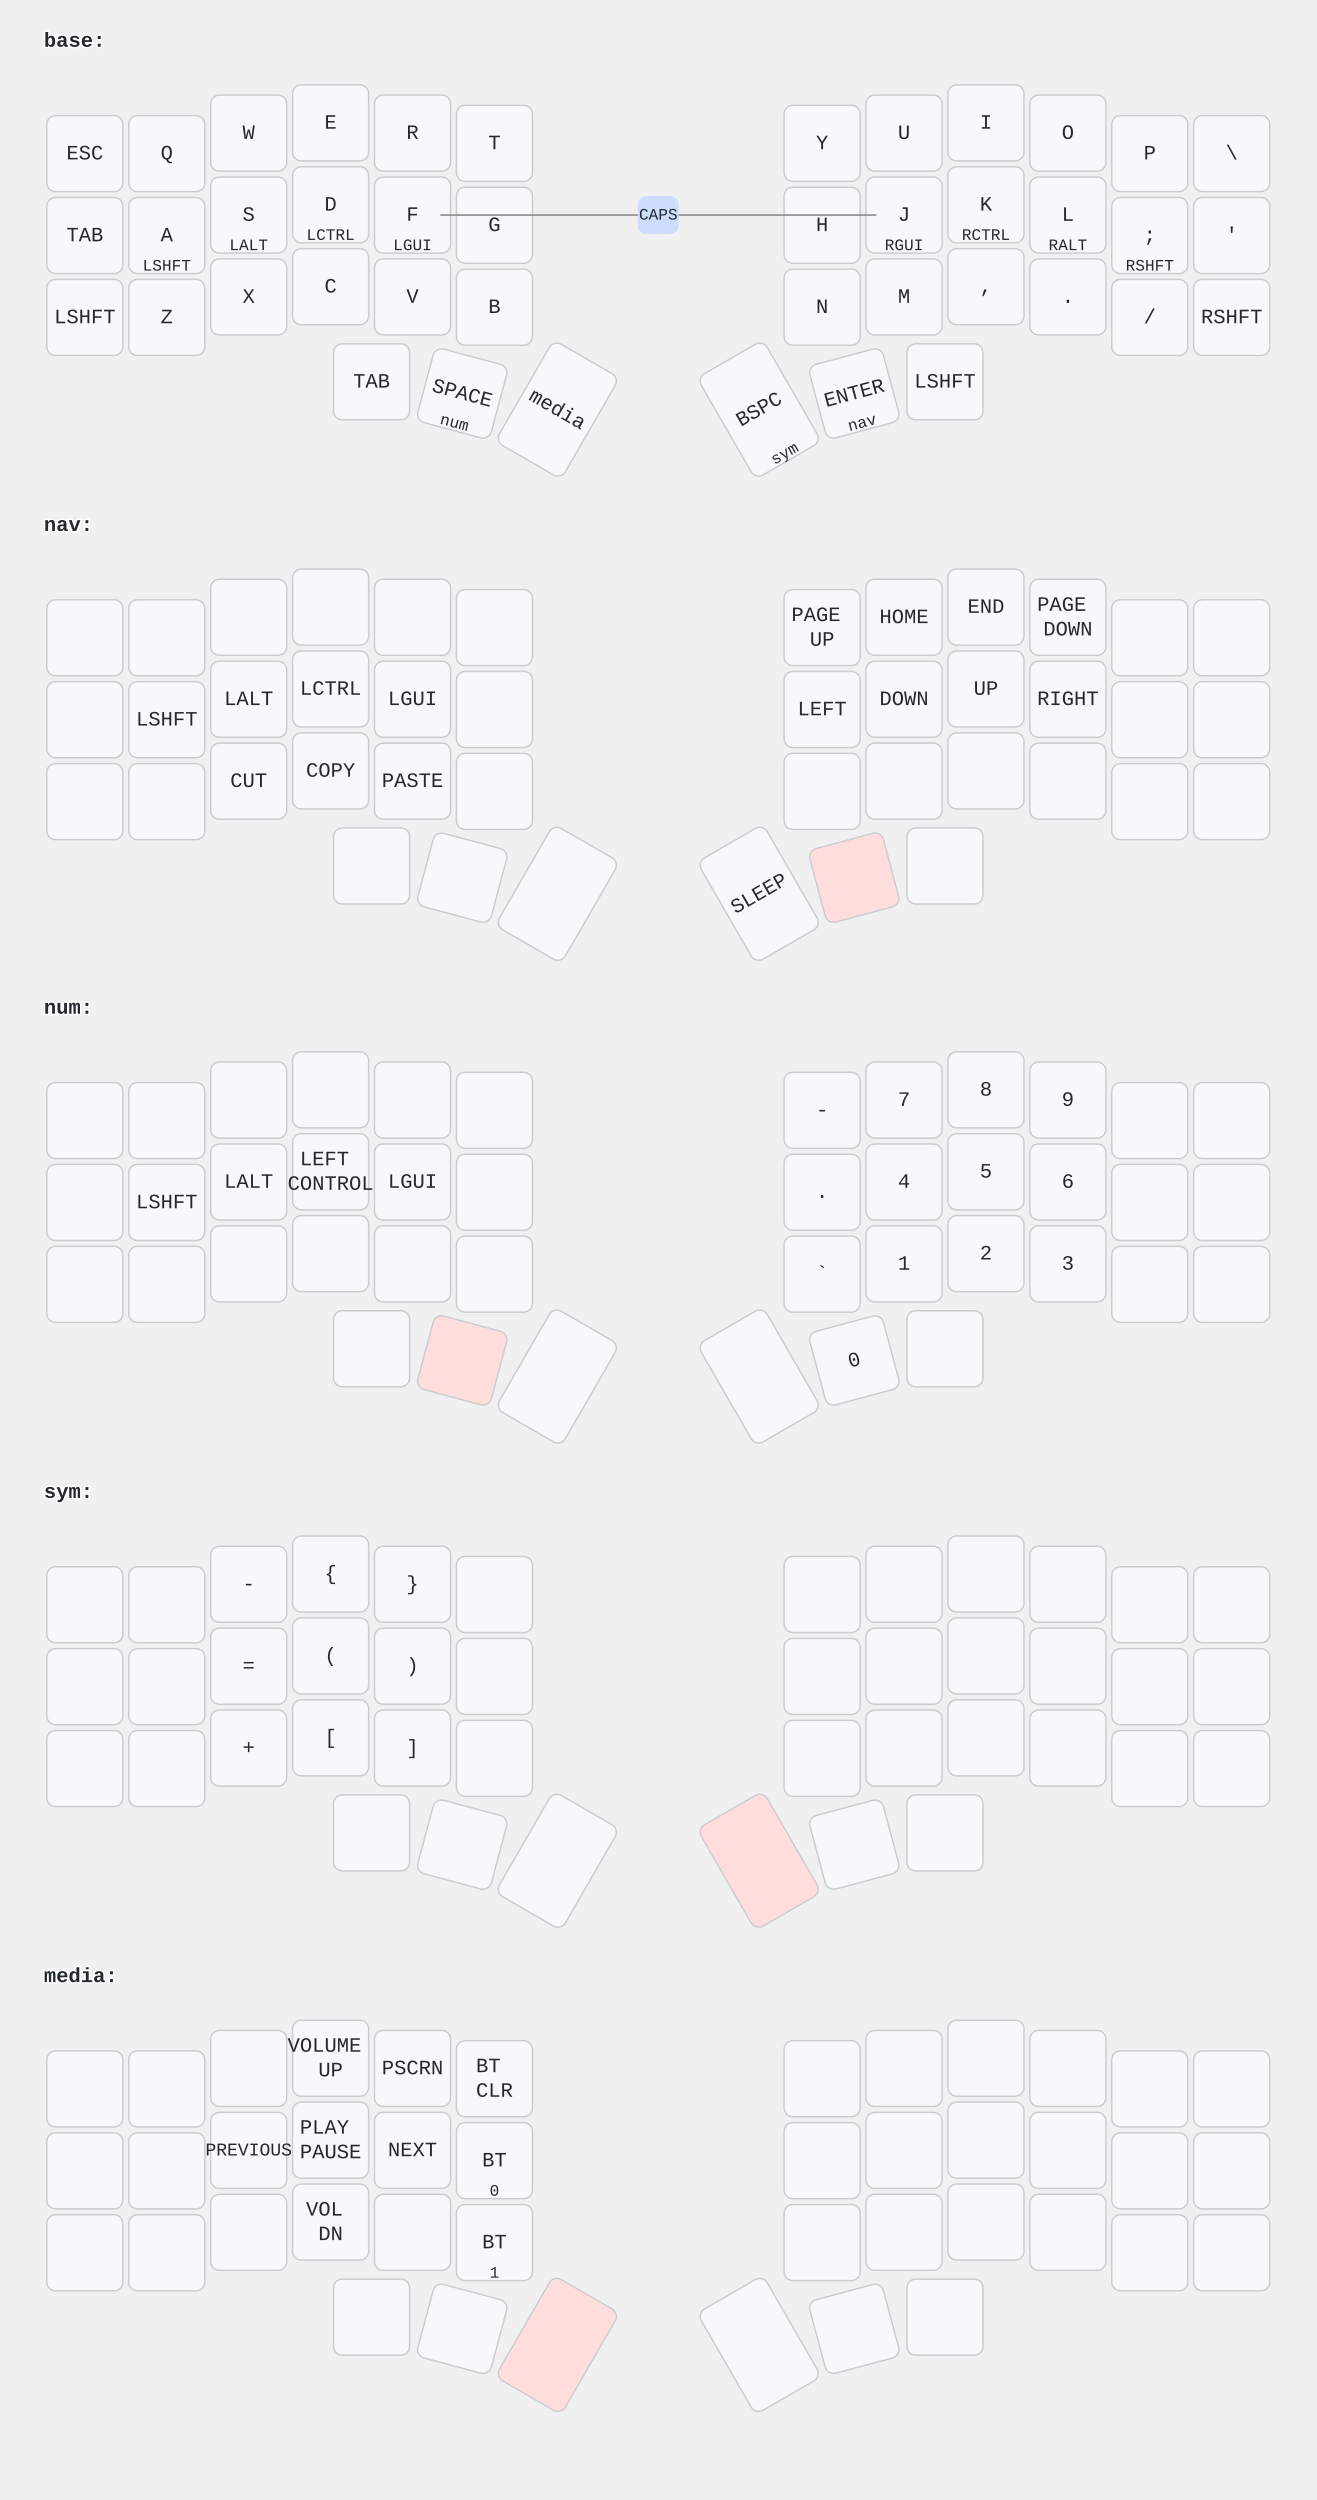
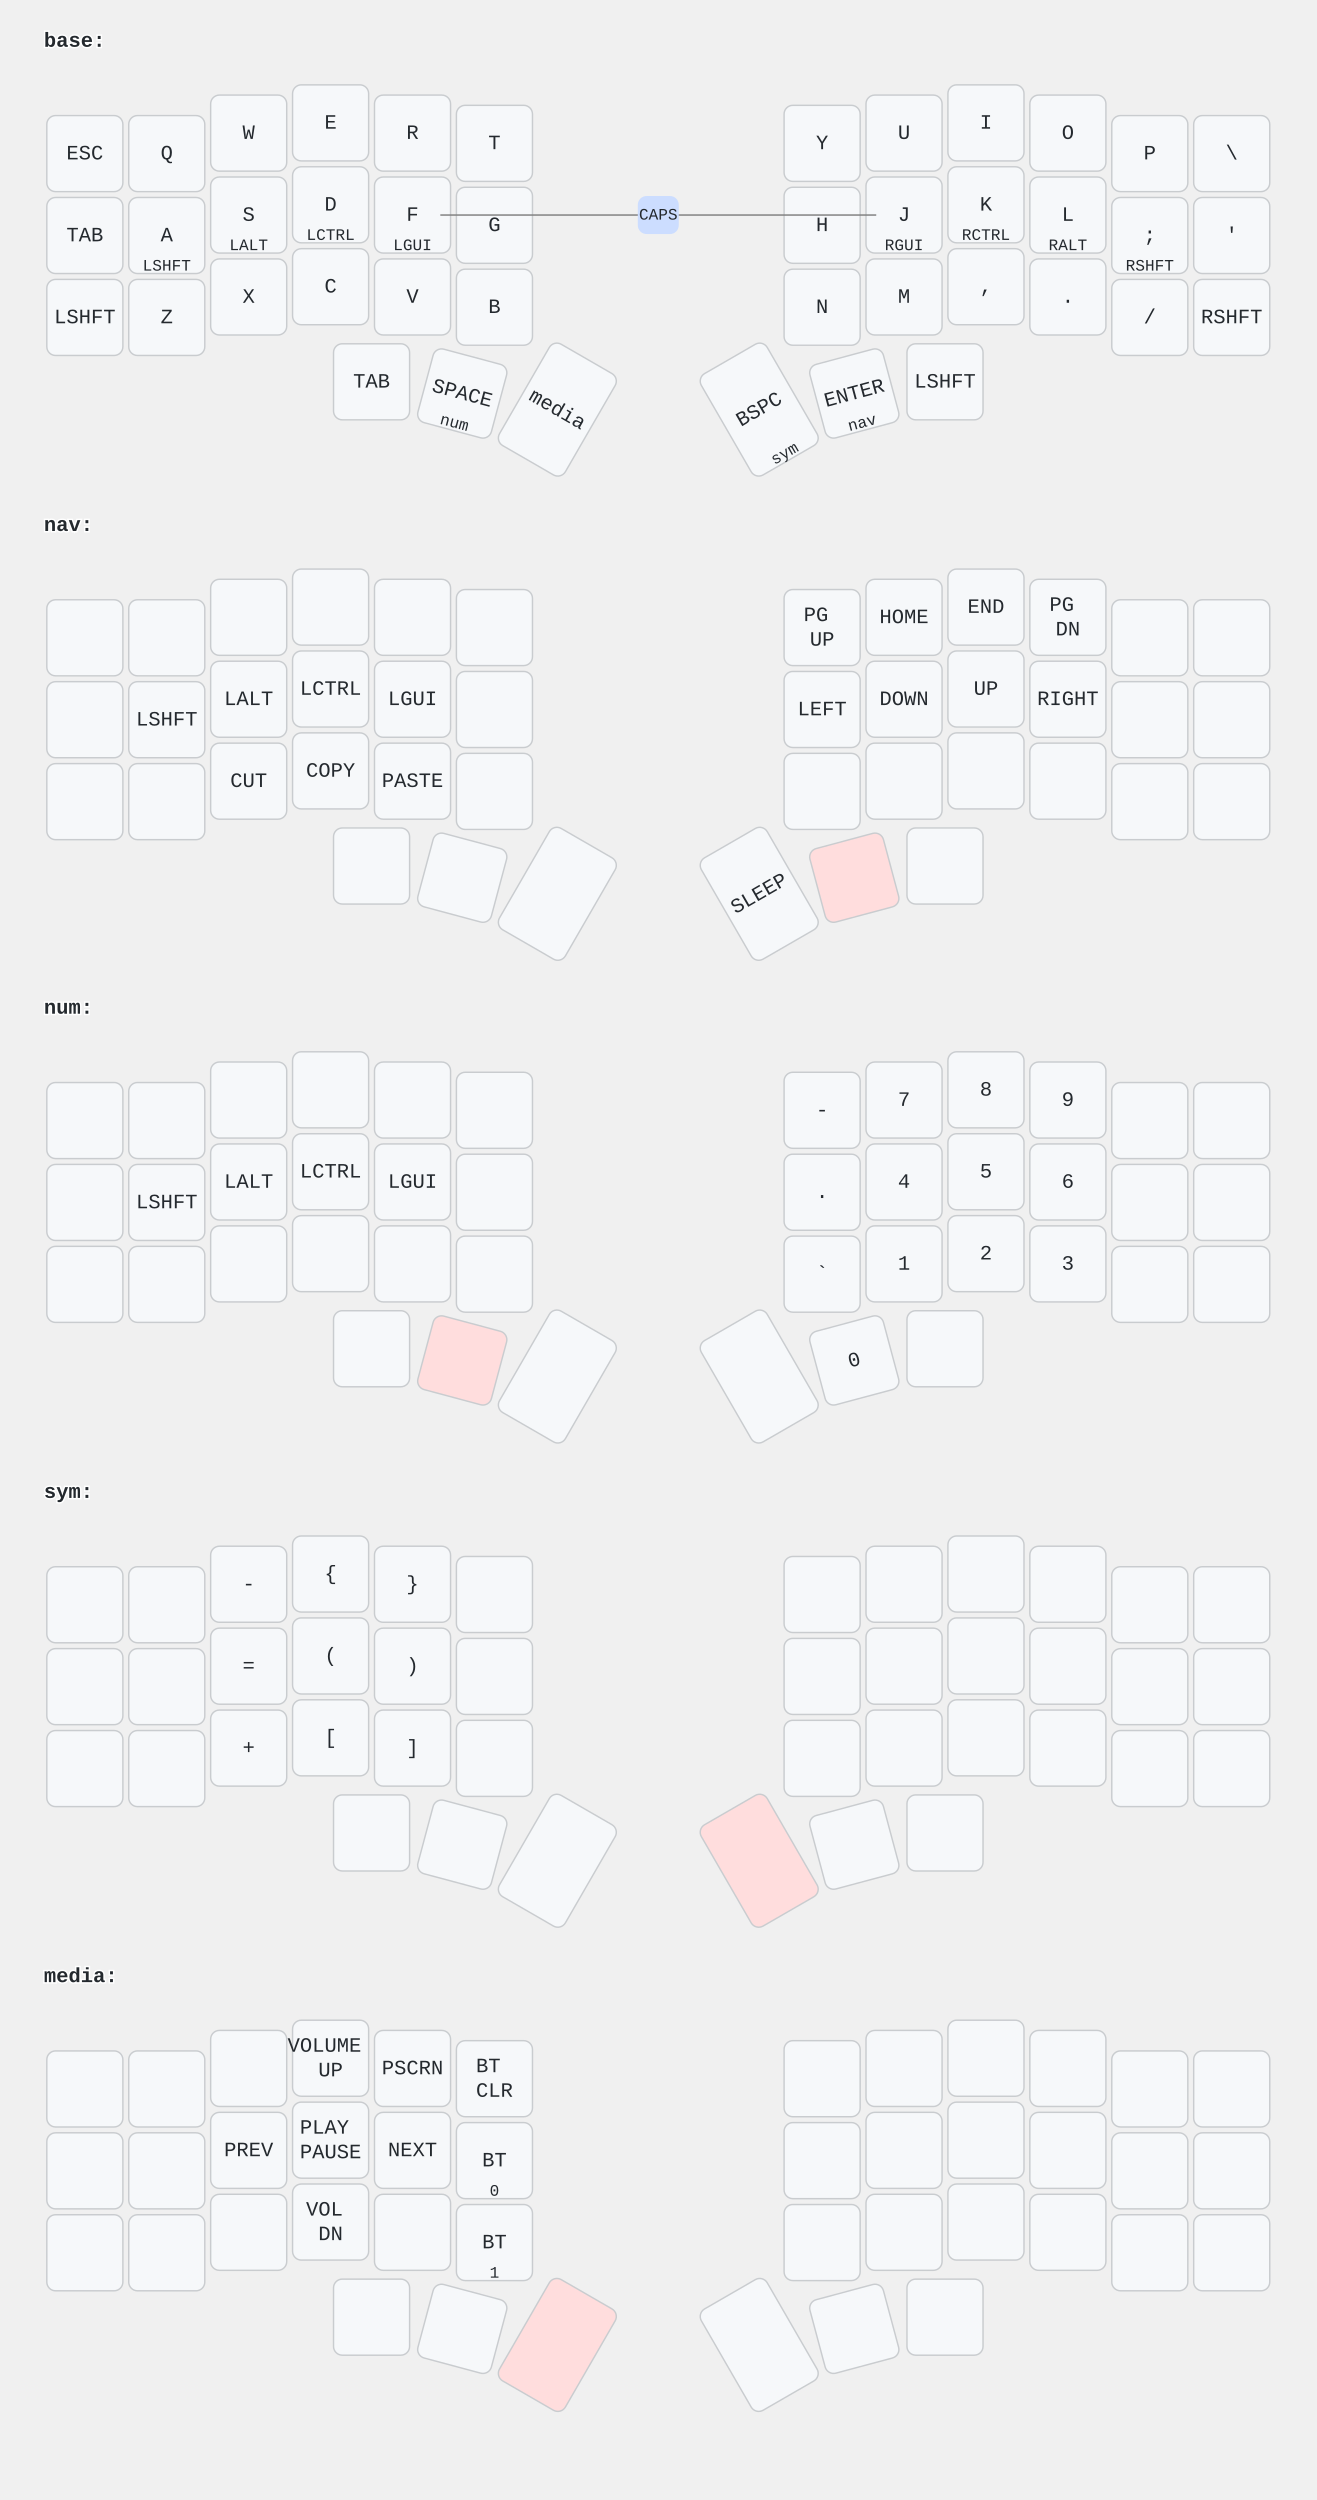
<svg xmlns="http://www.w3.org/2000/svg" width="900" height="1709" viewBox="0 0 900 1709" class="keymap">
  <style>/* inherit to force styles through use tags */
svg path {
    fill: inherit;
}

/* font and background color specifications */
svg.keymap {
    font-family: SFMono-Regular,Consolas,Liberation Mono,Menlo,monospace;
    font-size: 14px;
    font-kerning: normal;
    text-rendering: optimizeLegibility;
    fill: #24292e;
}

/* default key styling */
rect.key {
    fill: #f6f8fa;
    stroke: #c9cccf;
    stroke-width: 1;
}

/* default key side styling, only used is draw_key_sides is set */
rect.side {
    filter: brightness(90%);
}

/* color accent for combo boxes */
rect.combo, rect.combo-separate {
    fill: #cdf;
}

/* color accent for held keys */
rect.held, rect.combo.held {
    fill: #fdd;
}

/* color accent for ghost (optional) keys */
rect.ghost, rect.combo.ghost {
    stroke-dasharray: 4, 4;
    stroke-width: 2;
}

text {
    text-anchor: middle;
    dominant-baseline: middle;
}

/* styling for layer labels */
text.label {
    font-weight: bold;
    text-anchor: start;
    stroke: white;
    stroke-width: 2;
    paint-order: stroke;
}

/* styling for combo tap, and key hold/shifted label text */
text.combo, text.hold, text.shifted {
    font-size: 11px;
}

text.hold {
    text-anchor: middle;
    dominant-baseline: auto;
}

text.shifted {
    text-anchor: middle;
    dominant-baseline: hanging;
}

/* styling for hold/shifted label text in combo box */
text.combo.hold, text.combo.shifted {
    font-size: 8px;
}

/* lighter symbol for transparent keys */
text.trans {
    fill: #7b7e81;
}

/* styling for combo dendrons */
path.combo {
    stroke-width: 1;
    stroke: gray;
    fill: none;
}

/* Start Tabler Icons Cleanup */
/* cannot use height/width with glyphs */
.icon-tabler &gt; path {
    fill: inherit;
    stroke: inherit;
    stroke-width: 2;
}
/* hide tabler's default box */
.icon-tabler &gt; path[stroke="none"][fill="none"] {
    visibility: hidden;
}
/* End Tabler Icons Cleanup */
</style>
  <g transform="translate(30, 0)" class="layer-base">
    <text x="0" y="28" class="label">base:</text>
    <g transform="translate(0, 56)">
      <g transform="translate(28, 49)" class="key keypos-0">
        <rect rx="6" ry="6" x="-26" y="-26" width="52" height="52" class="key" />
        <text x="0" y="0" class="key tap">ESC</text>
      </g>
      <g transform="translate(84, 49)" class="key keypos-1">
        <rect rx="6" ry="6" x="-26" y="-26" width="52" height="52" class="key" />
        <text x="0" y="0" class="key tap">Q</text>
      </g>
      <g transform="translate(140, 35)" class="key keypos-2">
        <rect rx="6" ry="6" x="-26" y="-26" width="52" height="52" class="key" />
        <text x="0" y="0" class="key tap">W</text>
      </g>
      <g transform="translate(196, 28)" class="key keypos-3">
        <rect rx="6" ry="6" x="-26" y="-26" width="52" height="52" class="key" />
        <text x="0" y="0" class="key tap">E</text>
      </g>
      <g transform="translate(252, 35)" class="key keypos-4">
        <rect rx="6" ry="6" x="-26" y="-26" width="52" height="52" class="key" />
        <text x="0" y="0" class="key tap">R</text>
      </g>
      <g transform="translate(308, 42)" class="key keypos-5">
        <rect rx="6" ry="6" x="-26" y="-26" width="52" height="52" class="key" />
        <text x="0" y="0" class="key tap">T</text>
      </g>
      <g transform="translate(532, 42)" class="key keypos-6">
        <rect rx="6" ry="6" x="-26" y="-26" width="52" height="52" class="key" />
        <text x="0" y="0" class="key tap">Y</text>
      </g>
      <g transform="translate(588, 35)" class="key keypos-7">
        <rect rx="6" ry="6" x="-26" y="-26" width="52" height="52" class="key" />
        <text x="0" y="0" class="key tap">U</text>
      </g>
      <g transform="translate(644, 28)" class="key keypos-8">
        <rect rx="6" ry="6" x="-26" y="-26" width="52" height="52" class="key" />
        <text x="0" y="0" class="key tap">I</text>
      </g>
      <g transform="translate(700, 35)" class="key keypos-9">
        <rect rx="6" ry="6" x="-26" y="-26" width="52" height="52" class="key" />
        <text x="0" y="0" class="key tap">O</text>
      </g>
      <g transform="translate(756, 49)" class="key keypos-10">
        <rect rx="6" ry="6" x="-26" y="-26" width="52" height="52" class="key" />
        <text x="0" y="0" class="key tap">P</text>
      </g>
      <g transform="translate(812, 49)" class="key keypos-11">
        <rect rx="6" ry="6" x="-26" y="-26" width="52" height="52" class="key" />
        <text x="0" y="0" class="key tap">\</text>
      </g>
      <g transform="translate(28, 105)" class="key keypos-12">
        <rect rx="6" ry="6" x="-26" y="-26" width="52" height="52" class="key" />
        <text x="0" y="0" class="key tap">TAB</text>
      </g>
      <g transform="translate(84, 105)" class="key keypos-13">
        <rect rx="6" ry="6" x="-26" y="-26" width="52" height="52" class="key" />
        <text x="0" y="0" class="key tap">A</text>
        <text x="0" y="24" class="key hold">LSHFT</text>
      </g>
      <g transform="translate(140, 91)" class="key keypos-14">
        <rect rx="6" ry="6" x="-26" y="-26" width="52" height="52" class="key" />
        <text x="0" y="0" class="key tap">S</text>
        <text x="0" y="24" class="key hold">LALT</text>
      </g>
      <g transform="translate(196, 84)" class="key keypos-15">
        <rect rx="6" ry="6" x="-26" y="-26" width="52" height="52" class="key" />
        <text x="0" y="0" class="key tap">D</text>
        <text x="0" y="24" class="key hold">LCTRL</text>
      </g>
      <g transform="translate(252, 91)" class="key keypos-16">
        <rect rx="6" ry="6" x="-26" y="-26" width="52" height="52" class="key" />
        <text x="0" y="0" class="key tap">F</text>
        <text x="0" y="24" class="key hold">LGUI</text>
      </g>
      <g transform="translate(308, 98)" class="key keypos-17">
        <rect rx="6" ry="6" x="-26" y="-26" width="52" height="52" class="key" />
        <text x="0" y="0" class="key tap">G</text>
      </g>
      <g transform="translate(532, 98)" class="key keypos-18">
        <rect rx="6" ry="6" x="-26" y="-26" width="52" height="52" class="key" />
        <text x="0" y="0" class="key tap">H</text>
      </g>
      <g transform="translate(588, 91)" class="key keypos-19">
        <rect rx="6" ry="6" x="-26" y="-26" width="52" height="52" class="key" />
        <text x="0" y="0" class="key tap">J</text>
        <text x="0" y="24" class="key hold">RGUI</text>
      </g>
      <g transform="translate(644, 84)" class="key keypos-20">
        <rect rx="6" ry="6" x="-26" y="-26" width="52" height="52" class="key" />
        <text x="0" y="0" class="key tap">K</text>
        <text x="0" y="24" class="key hold">RCTRL</text>
      </g>
      <g transform="translate(700, 91)" class="key keypos-21">
        <rect rx="6" ry="6" x="-26" y="-26" width="52" height="52" class="key" />
        <text x="0" y="0" class="key tap">L</text>
        <text x="0" y="24" class="key hold">RALT</text>
      </g>
      <g transform="translate(756, 105)" class="key keypos-22">
        <rect rx="6" ry="6" x="-26" y="-26" width="52" height="52" class="key" />
        <text x="0" y="0" class="key tap">;</text>
        <text x="0" y="24" class="key hold">RSHFT</text>
      </g>
      <g transform="translate(812, 105)" class="key keypos-23">
        <rect rx="6" ry="6" x="-26" y="-26" width="52" height="52" class="key" />
        <text x="0" y="0" class="key tap">'</text>
      </g>
      <g transform="translate(28, 161)" class="key keypos-24">
        <rect rx="6" ry="6" x="-26" y="-26" width="52" height="52" class="key" />
        <text x="0" y="0" class="key tap">LSHFT</text>
      </g>
      <g transform="translate(84, 161)" class="key keypos-25">
        <rect rx="6" ry="6" x="-26" y="-26" width="52" height="52" class="key" />
        <text x="0" y="0" class="key tap">Z</text>
      </g>
      <g transform="translate(140, 147)" class="key keypos-26">
        <rect rx="6" ry="6" x="-26" y="-26" width="52" height="52" class="key" />
        <text x="0" y="0" class="key tap">X</text>
      </g>
      <g transform="translate(196, 140)" class="key keypos-27">
        <rect rx="6" ry="6" x="-26" y="-26" width="52" height="52" class="key" />
        <text x="0" y="0" class="key tap">C</text>
      </g>
      <g transform="translate(252, 147)" class="key keypos-28">
        <rect rx="6" ry="6" x="-26" y="-26" width="52" height="52" class="key" />
        <text x="0" y="0" class="key tap">V</text>
      </g>
      <g transform="translate(308, 154)" class="key keypos-29">
        <rect rx="6" ry="6" x="-26" y="-26" width="52" height="52" class="key" />
        <text x="0" y="0" class="key tap">B</text>
      </g>
      <g transform="translate(532, 154)" class="key keypos-30">
        <rect rx="6" ry="6" x="-26" y="-26" width="52" height="52" class="key" />
        <text x="0" y="0" class="key tap">N</text>
      </g>
      <g transform="translate(588, 147)" class="key keypos-31">
        <rect rx="6" ry="6" x="-26" y="-26" width="52" height="52" class="key" />
        <text x="0" y="0" class="key tap">M</text>
      </g>
      <g transform="translate(644, 140)" class="key keypos-32">
        <rect rx="6" ry="6" x="-26" y="-26" width="52" height="52" class="key" />
        <text x="0" y="0" class="key tap">,</text>
      </g>
      <g transform="translate(700, 147)" class="key keypos-33">
        <rect rx="6" ry="6" x="-26" y="-26" width="52" height="52" class="key" />
        <text x="0" y="0" class="key tap">.</text>
      </g>
      <g transform="translate(756, 161)" class="key keypos-34">
        <rect rx="6" ry="6" x="-26" y="-26" width="52" height="52" class="key" />
        <text x="0" y="0" class="key tap">/</text>
      </g>
      <g transform="translate(812, 161)" class="key keypos-35">
        <rect rx="6" ry="6" x="-26" y="-26" width="52" height="52" class="key" />
        <text x="0" y="0" class="key tap">RSHFT</text>
      </g>
      <g transform="translate(224, 205)" class="key keypos-36">
        <rect rx="6" ry="6" x="-26" y="-26" width="52" height="52" class="key" />
        <text x="0" y="0" class="key tap">TAB</text>
      </g>
      <g transform="translate(286, 213) rotate(15.0)" class="key keypos-37">
        <rect rx="6" ry="6" x="-26" y="-26" width="52" height="52" class="key" />
        <text x="0" y="0" class="key tap">SPACE</text>
        <text x="0" y="24" class="key hold">num</text>
      </g>
      <g transform="translate(351, 224) rotate(30.0)" class="key keypos-38">
        <rect rx="6" ry="6" x="-26" y="-40" width="52" height="80" class="key" />
        <text x="0" y="0" class="key tap">media</text>
      </g>
      <g transform="translate(489, 224) rotate(-30.0)" class="key keypos-39">
        <rect rx="6" ry="6" x="-26" y="-40" width="52" height="80" class="key" />
        <text x="0" y="0" class="key tap">BSPC</text>
        <text x="0" y="38" class="key hold">sym</text>
      </g>
      <g transform="translate(554, 213) rotate(-15.0)" class="key keypos-40">
        <rect rx="6" ry="6" x="-26" y="-26" width="52" height="52" class="key" />
        <text x="0" y="0" class="key tap">ENTER</text>
        <text x="0" y="24" class="key hold">nav</text>
      </g>
      <g transform="translate(616, 205)" class="key keypos-41">
        <rect rx="6" ry="6" x="-26" y="-26" width="52" height="52" class="key" />
        <text x="0" y="0" class="key tap">LSHFT</text>
      </g>
      <g class="combo combopos-0">
        <path d="M420,91 l-149,0" class="combo" />
        <path d="M420,91 l149,0" class="combo" />
        <rect rx="6" ry="6" x="406" y="78" width="28" height="26" class="combo" />
        <text x="420" y="91" class="combo tap">CAPS</text>
      </g>
    </g>
  </g>
  <g transform="translate(30, 331)" class="layer-nav">
    <text x="0" y="28" class="label">nav:</text>
    <g transform="translate(0, 56)">
      <g transform="translate(28, 49)" class="key keypos-0">
        <rect rx="6" ry="6" x="-26" y="-26" width="52" height="52" class="key" />
      </g>
      <g transform="translate(84, 49)" class="key keypos-1">
        <rect rx="6" ry="6" x="-26" y="-26" width="52" height="52" class="key" />
      </g>
      <g transform="translate(140, 35)" class="key keypos-2">
        <rect rx="6" ry="6" x="-26" y="-26" width="52" height="52" class="key" />
      </g>
      <g transform="translate(196, 28)" class="key keypos-3">
        <rect rx="6" ry="6" x="-26" y="-26" width="52" height="52" class="key" />
      </g>
      <g transform="translate(252, 35)" class="key keypos-4">
        <rect rx="6" ry="6" x="-26" y="-26" width="52" height="52" class="key" />
      </g>
      <g transform="translate(308, 42)" class="key keypos-5">
        <rect rx="6" ry="6" x="-26" y="-26" width="52" height="52" class="key" />
      </g>
      <g transform="translate(532, 42)" class="key keypos-6">
        <rect rx="6" ry="6" x="-26" y="-26" width="52" height="52" class="key" />
        <text x="0" y="0" class="key tap">
-           <tspan x="0" dy="-0.6em">PAGE</tspan>
+           <tspan x="0" dy="-0.6em">PG</tspan>
          <tspan x="0" dy="1.2em">UP</tspan>
        </text>
      </g>
      <g transform="translate(588, 35)" class="key keypos-7">
        <rect rx="6" ry="6" x="-26" y="-26" width="52" height="52" class="key" />
        <text x="0" y="0" class="key tap">HOME</text>
      </g>
      <g transform="translate(644, 28)" class="key keypos-8">
        <rect rx="6" ry="6" x="-26" y="-26" width="52" height="52" class="key" />
        <text x="0" y="0" class="key tap">END</text>
      </g>
      <g transform="translate(700, 35)" class="key keypos-9">
        <rect rx="6" ry="6" x="-26" y="-26" width="52" height="52" class="key" />
        <text x="0" y="0" class="key tap">
-           <tspan x="0" dy="-0.6em">PAGE</tspan>
-           <tspan x="0" dy="1.2em">DOWN</tspan>
+           <tspan x="0" dy="-0.6em">PG</tspan>
+           <tspan x="0" dy="1.2em">DN</tspan>
        </text>
      </g>
      <g transform="translate(756, 49)" class="key keypos-10">
        <rect rx="6" ry="6" x="-26" y="-26" width="52" height="52" class="key" />
      </g>
      <g transform="translate(812, 49)" class="key keypos-11">
        <rect rx="6" ry="6" x="-26" y="-26" width="52" height="52" class="key" />
      </g>
      <g transform="translate(28, 105)" class="key keypos-12">
        <rect rx="6" ry="6" x="-26" y="-26" width="52" height="52" class="key" />
      </g>
      <g transform="translate(84, 105)" class="key keypos-13">
        <rect rx="6" ry="6" x="-26" y="-26" width="52" height="52" class="key" />
        <text x="0" y="0" class="key tap">LSHFT</text>
      </g>
      <g transform="translate(140, 91)" class="key keypos-14">
        <rect rx="6" ry="6" x="-26" y="-26" width="52" height="52" class="key" />
        <text x="0" y="0" class="key tap">LALT</text>
      </g>
      <g transform="translate(196, 84)" class="key keypos-15">
        <rect rx="6" ry="6" x="-26" y="-26" width="52" height="52" class="key" />
        <text x="0" y="0" class="key tap">LCTRL</text>
      </g>
      <g transform="translate(252, 91)" class="key keypos-16">
        <rect rx="6" ry="6" x="-26" y="-26" width="52" height="52" class="key" />
        <text x="0" y="0" class="key tap">LGUI</text>
      </g>
      <g transform="translate(308, 98)" class="key keypos-17">
        <rect rx="6" ry="6" x="-26" y="-26" width="52" height="52" class="key" />
      </g>
      <g transform="translate(532, 98)" class="key keypos-18">
        <rect rx="6" ry="6" x="-26" y="-26" width="52" height="52" class="key" />
        <text x="0" y="0" class="key tap">LEFT</text>
      </g>
      <g transform="translate(588, 91)" class="key keypos-19">
        <rect rx="6" ry="6" x="-26" y="-26" width="52" height="52" class="key" />
        <text x="0" y="0" class="key tap">DOWN</text>
      </g>
      <g transform="translate(644, 84)" class="key keypos-20">
        <rect rx="6" ry="6" x="-26" y="-26" width="52" height="52" class="key" />
        <text x="0" y="0" class="key tap">UP</text>
      </g>
      <g transform="translate(700, 91)" class="key keypos-21">
        <rect rx="6" ry="6" x="-26" y="-26" width="52" height="52" class="key" />
        <text x="0" y="0" class="key tap">RIGHT</text>
      </g>
      <g transform="translate(756, 105)" class="key keypos-22">
        <rect rx="6" ry="6" x="-26" y="-26" width="52" height="52" class="key" />
      </g>
      <g transform="translate(812, 105)" class="key keypos-23">
        <rect rx="6" ry="6" x="-26" y="-26" width="52" height="52" class="key" />
      </g>
      <g transform="translate(28, 161)" class="key keypos-24">
        <rect rx="6" ry="6" x="-26" y="-26" width="52" height="52" class="key" />
      </g>
      <g transform="translate(84, 161)" class="key keypos-25">
        <rect rx="6" ry="6" x="-26" y="-26" width="52" height="52" class="key" />
      </g>
      <g transform="translate(140, 147)" class="key keypos-26">
        <rect rx="6" ry="6" x="-26" y="-26" width="52" height="52" class="key" />
        <text x="0" y="0" class="key tap">CUT</text>
      </g>
      <g transform="translate(196, 140)" class="key keypos-27">
        <rect rx="6" ry="6" x="-26" y="-26" width="52" height="52" class="key" />
        <text x="0" y="0" class="key tap">COPY</text>
      </g>
      <g transform="translate(252, 147)" class="key keypos-28">
        <rect rx="6" ry="6" x="-26" y="-26" width="52" height="52" class="key" />
        <text x="0" y="0" class="key tap">PASTE</text>
      </g>
      <g transform="translate(308, 154)" class="key keypos-29">
        <rect rx="6" ry="6" x="-26" y="-26" width="52" height="52" class="key" />
      </g>
      <g transform="translate(532, 154)" class="key keypos-30">
        <rect rx="6" ry="6" x="-26" y="-26" width="52" height="52" class="key" />
      </g>
      <g transform="translate(588, 147)" class="key keypos-31">
        <rect rx="6" ry="6" x="-26" y="-26" width="52" height="52" class="key" />
      </g>
      <g transform="translate(644, 140)" class="key keypos-32">
        <rect rx="6" ry="6" x="-26" y="-26" width="52" height="52" class="key" />
      </g>
      <g transform="translate(700, 147)" class="key keypos-33">
        <rect rx="6" ry="6" x="-26" y="-26" width="52" height="52" class="key" />
      </g>
      <g transform="translate(756, 161)" class="key keypos-34">
        <rect rx="6" ry="6" x="-26" y="-26" width="52" height="52" class="key" />
      </g>
      <g transform="translate(812, 161)" class="key keypos-35">
        <rect rx="6" ry="6" x="-26" y="-26" width="52" height="52" class="key" />
      </g>
      <g transform="translate(224, 205)" class="key keypos-36">
        <rect rx="6" ry="6" x="-26" y="-26" width="52" height="52" class="key" />
      </g>
      <g transform="translate(286, 213) rotate(15.0)" class="key keypos-37">
        <rect rx="6" ry="6" x="-26" y="-26" width="52" height="52" class="key" />
      </g>
      <g transform="translate(351, 224) rotate(30.0)" class="key keypos-38">
        <rect rx="6" ry="6" x="-26" y="-40" width="52" height="80" class="key" />
      </g>
      <g transform="translate(489, 224) rotate(-30.0)" class="key keypos-39">
        <rect rx="6" ry="6" x="-26" y="-40" width="52" height="80" class="key" />
        <text x="0" y="0" class="key tap">SLEEP</text>
      </g>
      <g transform="translate(554, 213) rotate(-15.0)" class="key held keypos-40">
        <rect rx="6" ry="6" x="-26" y="-26" width="52" height="52" class="key held" />
      </g>
      <g transform="translate(616, 205)" class="key keypos-41">
        <rect rx="6" ry="6" x="-26" y="-26" width="52" height="52" class="key" />
      </g>
    </g>
  </g>
  <g transform="translate(30, 661)" class="layer-num">
    <text x="0" y="28" class="label">num:</text>
    <g transform="translate(0, 56)">
      <g transform="translate(28, 49)" class="key keypos-0">
        <rect rx="6" ry="6" x="-26" y="-26" width="52" height="52" class="key" />
      </g>
      <g transform="translate(84, 49)" class="key keypos-1">
        <rect rx="6" ry="6" x="-26" y="-26" width="52" height="52" class="key" />
      </g>
      <g transform="translate(140, 35)" class="key keypos-2">
        <rect rx="6" ry="6" x="-26" y="-26" width="52" height="52" class="key" />
      </g>
      <g transform="translate(196, 28)" class="key keypos-3">
        <rect rx="6" ry="6" x="-26" y="-26" width="52" height="52" class="key" />
      </g>
      <g transform="translate(252, 35)" class="key keypos-4">
        <rect rx="6" ry="6" x="-26" y="-26" width="52" height="52" class="key" />
      </g>
      <g transform="translate(308, 42)" class="key keypos-5">
        <rect rx="6" ry="6" x="-26" y="-26" width="52" height="52" class="key" />
      </g>
      <g transform="translate(532, 42)" class="key keypos-6">
        <rect rx="6" ry="6" x="-26" y="-26" width="52" height="52" class="key" />
        <text x="0" y="0" class="key tap">-</text>
      </g>
      <g transform="translate(588, 35)" class="key keypos-7">
        <rect rx="6" ry="6" x="-26" y="-26" width="52" height="52" class="key" />
        <text x="0" y="0" class="key tap">7</text>
      </g>
      <g transform="translate(644, 28)" class="key keypos-8">
        <rect rx="6" ry="6" x="-26" y="-26" width="52" height="52" class="key" />
        <text x="0" y="0" class="key tap">8</text>
      </g>
      <g transform="translate(700, 35)" class="key keypos-9">
        <rect rx="6" ry="6" x="-26" y="-26" width="52" height="52" class="key" />
        <text x="0" y="0" class="key tap">9</text>
      </g>
      <g transform="translate(756, 49)" class="key keypos-10">
        <rect rx="6" ry="6" x="-26" y="-26" width="52" height="52" class="key" />
      </g>
      <g transform="translate(812, 49)" class="key keypos-11">
        <rect rx="6" ry="6" x="-26" y="-26" width="52" height="52" class="key" />
      </g>
      <g transform="translate(28, 105)" class="key keypos-12">
        <rect rx="6" ry="6" x="-26" y="-26" width="52" height="52" class="key" />
      </g>
      <g transform="translate(84, 105)" class="key keypos-13">
        <rect rx="6" ry="6" x="-26" y="-26" width="52" height="52" class="key" />
        <text x="0" y="0" class="key tap">LSHFT</text>
      </g>
      <g transform="translate(140, 91)" class="key keypos-14">
        <rect rx="6" ry="6" x="-26" y="-26" width="52" height="52" class="key" />
        <text x="0" y="0" class="key tap">LALT</text>
      </g>
      <g transform="translate(196, 84)" class="key keypos-15">
        <rect rx="6" ry="6" x="-26" y="-26" width="52" height="52" class="key" />
-         <text x="0" y="0" class="key tap">
-           <tspan x="0" dy="-0.6em">LEFT</tspan>
-           <tspan x="0" dy="1.2em">CONTROL</tspan>
-         </text>
+         <text x="0" y="0" class="key tap">LCTRL</text>
      </g>
      <g transform="translate(252, 91)" class="key keypos-16">
        <rect rx="6" ry="6" x="-26" y="-26" width="52" height="52" class="key" />
        <text x="0" y="0" class="key tap">LGUI</text>
      </g>
      <g transform="translate(308, 98)" class="key keypos-17">
        <rect rx="6" ry="6" x="-26" y="-26" width="52" height="52" class="key" />
      </g>
      <g transform="translate(532, 98)" class="key keypos-18">
        <rect rx="6" ry="6" x="-26" y="-26" width="52" height="52" class="key" />
        <text x="0" y="0" class="key tap">.</text>
      </g>
      <g transform="translate(588, 91)" class="key keypos-19">
        <rect rx="6" ry="6" x="-26" y="-26" width="52" height="52" class="key" />
        <text x="0" y="0" class="key tap">4</text>
      </g>
      <g transform="translate(644, 84)" class="key keypos-20">
        <rect rx="6" ry="6" x="-26" y="-26" width="52" height="52" class="key" />
        <text x="0" y="0" class="key tap">5</text>
      </g>
      <g transform="translate(700, 91)" class="key keypos-21">
        <rect rx="6" ry="6" x="-26" y="-26" width="52" height="52" class="key" />
        <text x="0" y="0" class="key tap">6</text>
      </g>
      <g transform="translate(756, 105)" class="key keypos-22">
        <rect rx="6" ry="6" x="-26" y="-26" width="52" height="52" class="key" />
      </g>
      <g transform="translate(812, 105)" class="key keypos-23">
        <rect rx="6" ry="6" x="-26" y="-26" width="52" height="52" class="key" />
      </g>
      <g transform="translate(28, 161)" class="key keypos-24">
        <rect rx="6" ry="6" x="-26" y="-26" width="52" height="52" class="key" />
      </g>
      <g transform="translate(84, 161)" class="key keypos-25">
        <rect rx="6" ry="6" x="-26" y="-26" width="52" height="52" class="key" />
      </g>
      <g transform="translate(140, 147)" class="key keypos-26">
        <rect rx="6" ry="6" x="-26" y="-26" width="52" height="52" class="key" />
      </g>
      <g transform="translate(196, 140)" class="key keypos-27">
        <rect rx="6" ry="6" x="-26" y="-26" width="52" height="52" class="key" />
      </g>
      <g transform="translate(252, 147)" class="key keypos-28">
        <rect rx="6" ry="6" x="-26" y="-26" width="52" height="52" class="key" />
      </g>
      <g transform="translate(308, 154)" class="key keypos-29">
        <rect rx="6" ry="6" x="-26" y="-26" width="52" height="52" class="key" />
      </g>
      <g transform="translate(532, 154)" class="key keypos-30">
        <rect rx="6" ry="6" x="-26" y="-26" width="52" height="52" class="key" />
        <text x="0" y="0" class="key tap">`</text>
      </g>
      <g transform="translate(588, 147)" class="key keypos-31">
        <rect rx="6" ry="6" x="-26" y="-26" width="52" height="52" class="key" />
        <text x="0" y="0" class="key tap">1</text>
      </g>
      <g transform="translate(644, 140)" class="key keypos-32">
        <rect rx="6" ry="6" x="-26" y="-26" width="52" height="52" class="key" />
        <text x="0" y="0" class="key tap">2</text>
      </g>
      <g transform="translate(700, 147)" class="key keypos-33">
        <rect rx="6" ry="6" x="-26" y="-26" width="52" height="52" class="key" />
        <text x="0" y="0" class="key tap">3</text>
      </g>
      <g transform="translate(756, 161)" class="key keypos-34">
        <rect rx="6" ry="6" x="-26" y="-26" width="52" height="52" class="key" />
      </g>
      <g transform="translate(812, 161)" class="key keypos-35">
        <rect rx="6" ry="6" x="-26" y="-26" width="52" height="52" class="key" />
      </g>
      <g transform="translate(224, 205)" class="key keypos-36">
        <rect rx="6" ry="6" x="-26" y="-26" width="52" height="52" class="key" />
      </g>
      <g transform="translate(286, 213) rotate(15.0)" class="key held keypos-37">
        <rect rx="6" ry="6" x="-26" y="-26" width="52" height="52" class="key held" />
      </g>
      <g transform="translate(351, 224) rotate(30.0)" class="key keypos-38">
        <rect rx="6" ry="6" x="-26" y="-40" width="52" height="80" class="key" />
      </g>
      <g transform="translate(489, 224) rotate(-30.0)" class="key keypos-39">
        <rect rx="6" ry="6" x="-26" y="-40" width="52" height="80" class="key" />
      </g>
      <g transform="translate(554, 213) rotate(-15.0)" class="key keypos-40">
        <rect rx="6" ry="6" x="-26" y="-26" width="52" height="52" class="key" />
        <text x="0" y="0" class="key tap">0</text>
      </g>
      <g transform="translate(616, 205)" class="key keypos-41">
        <rect rx="6" ry="6" x="-26" y="-26" width="52" height="52" class="key" />
      </g>
    </g>
  </g>
  <g transform="translate(30, 992)" class="layer-sym">
    <text x="0" y="28" class="label">sym:</text>
    <g transform="translate(0, 56)">
      <g transform="translate(28, 49)" class="key keypos-0">
        <rect rx="6" ry="6" x="-26" y="-26" width="52" height="52" class="key" />
      </g>
      <g transform="translate(84, 49)" class="key keypos-1">
        <rect rx="6" ry="6" x="-26" y="-26" width="52" height="52" class="key" />
      </g>
      <g transform="translate(140, 35)" class="key keypos-2">
        <rect rx="6" ry="6" x="-26" y="-26" width="52" height="52" class="key" />
        <text x="0" y="0" class="key tap">-</text>
      </g>
      <g transform="translate(196, 28)" class="key keypos-3">
        <rect rx="6" ry="6" x="-26" y="-26" width="52" height="52" class="key" />
        <text x="0" y="0" class="key tap">{</text>
      </g>
      <g transform="translate(252, 35)" class="key keypos-4">
        <rect rx="6" ry="6" x="-26" y="-26" width="52" height="52" class="key" />
        <text x="0" y="0" class="key tap">}</text>
      </g>
      <g transform="translate(308, 42)" class="key keypos-5">
        <rect rx="6" ry="6" x="-26" y="-26" width="52" height="52" class="key" />
      </g>
      <g transform="translate(532, 42)" class="key keypos-6">
        <rect rx="6" ry="6" x="-26" y="-26" width="52" height="52" class="key" />
      </g>
      <g transform="translate(588, 35)" class="key keypos-7">
        <rect rx="6" ry="6" x="-26" y="-26" width="52" height="52" class="key" />
      </g>
      <g transform="translate(644, 28)" class="key keypos-8">
        <rect rx="6" ry="6" x="-26" y="-26" width="52" height="52" class="key" />
      </g>
      <g transform="translate(700, 35)" class="key keypos-9">
        <rect rx="6" ry="6" x="-26" y="-26" width="52" height="52" class="key" />
      </g>
      <g transform="translate(756, 49)" class="key keypos-10">
        <rect rx="6" ry="6" x="-26" y="-26" width="52" height="52" class="key" />
      </g>
      <g transform="translate(812, 49)" class="key keypos-11">
        <rect rx="6" ry="6" x="-26" y="-26" width="52" height="52" class="key" />
      </g>
      <g transform="translate(28, 105)" class="key keypos-12">
        <rect rx="6" ry="6" x="-26" y="-26" width="52" height="52" class="key" />
      </g>
      <g transform="translate(84, 105)" class="key keypos-13">
        <rect rx="6" ry="6" x="-26" y="-26" width="52" height="52" class="key" />
      </g>
      <g transform="translate(140, 91)" class="key keypos-14">
        <rect rx="6" ry="6" x="-26" y="-26" width="52" height="52" class="key" />
        <text x="0" y="0" class="key tap">=</text>
      </g>
      <g transform="translate(196, 84)" class="key keypos-15">
        <rect rx="6" ry="6" x="-26" y="-26" width="52" height="52" class="key" />
        <text x="0" y="0" class="key tap">(</text>
      </g>
      <g transform="translate(252, 91)" class="key keypos-16">
        <rect rx="6" ry="6" x="-26" y="-26" width="52" height="52" class="key" />
        <text x="0" y="0" class="key tap">)</text>
      </g>
      <g transform="translate(308, 98)" class="key keypos-17">
        <rect rx="6" ry="6" x="-26" y="-26" width="52" height="52" class="key" />
      </g>
      <g transform="translate(532, 98)" class="key keypos-18">
        <rect rx="6" ry="6" x="-26" y="-26" width="52" height="52" class="key" />
      </g>
      <g transform="translate(588, 91)" class="key keypos-19">
        <rect rx="6" ry="6" x="-26" y="-26" width="52" height="52" class="key" />
      </g>
      <g transform="translate(644, 84)" class="key keypos-20">
        <rect rx="6" ry="6" x="-26" y="-26" width="52" height="52" class="key" />
      </g>
      <g transform="translate(700, 91)" class="key keypos-21">
        <rect rx="6" ry="6" x="-26" y="-26" width="52" height="52" class="key" />
      </g>
      <g transform="translate(756, 105)" class="key keypos-22">
        <rect rx="6" ry="6" x="-26" y="-26" width="52" height="52" class="key" />
      </g>
      <g transform="translate(812, 105)" class="key keypos-23">
        <rect rx="6" ry="6" x="-26" y="-26" width="52" height="52" class="key" />
      </g>
      <g transform="translate(28, 161)" class="key keypos-24">
        <rect rx="6" ry="6" x="-26" y="-26" width="52" height="52" class="key" />
      </g>
      <g transform="translate(84, 161)" class="key keypos-25">
        <rect rx="6" ry="6" x="-26" y="-26" width="52" height="52" class="key" />
      </g>
      <g transform="translate(140, 147)" class="key keypos-26">
        <rect rx="6" ry="6" x="-26" y="-26" width="52" height="52" class="key" />
        <text x="0" y="0" class="key tap">+</text>
      </g>
      <g transform="translate(196, 140)" class="key keypos-27">
        <rect rx="6" ry="6" x="-26" y="-26" width="52" height="52" class="key" />
        <text x="0" y="0" class="key tap">[</text>
      </g>
      <g transform="translate(252, 147)" class="key keypos-28">
        <rect rx="6" ry="6" x="-26" y="-26" width="52" height="52" class="key" />
        <text x="0" y="0" class="key tap">]</text>
      </g>
      <g transform="translate(308, 154)" class="key keypos-29">
        <rect rx="6" ry="6" x="-26" y="-26" width="52" height="52" class="key" />
      </g>
      <g transform="translate(532, 154)" class="key keypos-30">
        <rect rx="6" ry="6" x="-26" y="-26" width="52" height="52" class="key" />
      </g>
      <g transform="translate(588, 147)" class="key keypos-31">
        <rect rx="6" ry="6" x="-26" y="-26" width="52" height="52" class="key" />
      </g>
      <g transform="translate(644, 140)" class="key keypos-32">
        <rect rx="6" ry="6" x="-26" y="-26" width="52" height="52" class="key" />
      </g>
      <g transform="translate(700, 147)" class="key keypos-33">
        <rect rx="6" ry="6" x="-26" y="-26" width="52" height="52" class="key" />
      </g>
      <g transform="translate(756, 161)" class="key keypos-34">
        <rect rx="6" ry="6" x="-26" y="-26" width="52" height="52" class="key" />
      </g>
      <g transform="translate(812, 161)" class="key keypos-35">
        <rect rx="6" ry="6" x="-26" y="-26" width="52" height="52" class="key" />
      </g>
      <g transform="translate(224, 205)" class="key keypos-36">
        <rect rx="6" ry="6" x="-26" y="-26" width="52" height="52" class="key" />
      </g>
      <g transform="translate(286, 213) rotate(15.0)" class="key keypos-37">
        <rect rx="6" ry="6" x="-26" y="-26" width="52" height="52" class="key" />
      </g>
      <g transform="translate(351, 224) rotate(30.0)" class="key keypos-38">
        <rect rx="6" ry="6" x="-26" y="-40" width="52" height="80" class="key" />
      </g>
      <g transform="translate(489, 224) rotate(-30.0)" class="key held keypos-39">
        <rect rx="6" ry="6" x="-26" y="-40" width="52" height="80" class="key held" />
      </g>
      <g transform="translate(554, 213) rotate(-15.0)" class="key keypos-40">
        <rect rx="6" ry="6" x="-26" y="-26" width="52" height="52" class="key" />
      </g>
      <g transform="translate(616, 205)" class="key keypos-41">
        <rect rx="6" ry="6" x="-26" y="-26" width="52" height="52" class="key" />
      </g>
    </g>
  </g>
  <g transform="translate(30, 1323)" class="layer-media">
    <text x="0" y="28" class="label">media:</text>
    <g transform="translate(0, 56)">
      <g transform="translate(28, 49)" class="key keypos-0">
        <rect rx="6" ry="6" x="-26" y="-26" width="52" height="52" class="key" />
      </g>
      <g transform="translate(84, 49)" class="key keypos-1">
        <rect rx="6" ry="6" x="-26" y="-26" width="52" height="52" class="key" />
      </g>
      <g transform="translate(140, 35)" class="key keypos-2">
        <rect rx="6" ry="6" x="-26" y="-26" width="52" height="52" class="key" />
      </g>
      <g transform="translate(196, 28)" class="key keypos-3">
        <rect rx="6" ry="6" x="-26" y="-26" width="52" height="52" class="key" />
        <text x="0" y="0" class="key tap">
          <tspan x="0" dy="-0.6em">VOLUME</tspan>
          <tspan x="0" dy="1.2em">UP</tspan>
        </text>
      </g>
      <g transform="translate(252, 35)" class="key keypos-4">
        <rect rx="6" ry="6" x="-26" y="-26" width="52" height="52" class="key" />
        <text x="0" y="0" class="key tap">PSCRN</text>
      </g>
      <g transform="translate(308, 42)" class="key keypos-5">
        <rect rx="6" ry="6" x="-26" y="-26" width="52" height="52" class="key" />
        <text x="0" y="0" class="key tap">
          <tspan x="0" dy="-0.6em">BT</tspan>
          <tspan x="0" dy="1.2em">CLR</tspan>
        </text>
      </g>
      <g transform="translate(532, 42)" class="key keypos-6">
        <rect rx="6" ry="6" x="-26" y="-26" width="52" height="52" class="key" />
      </g>
      <g transform="translate(588, 35)" class="key keypos-7">
        <rect rx="6" ry="6" x="-26" y="-26" width="52" height="52" class="key" />
      </g>
      <g transform="translate(644, 28)" class="key keypos-8">
        <rect rx="6" ry="6" x="-26" y="-26" width="52" height="52" class="key" />
      </g>
      <g transform="translate(700, 35)" class="key keypos-9">
        <rect rx="6" ry="6" x="-26" y="-26" width="52" height="52" class="key" />
      </g>
      <g transform="translate(756, 49)" class="key keypos-10">
        <rect rx="6" ry="6" x="-26" y="-26" width="52" height="52" class="key" />
      </g>
      <g transform="translate(812, 49)" class="key keypos-11">
        <rect rx="6" ry="6" x="-26" y="-26" width="52" height="52" class="key" />
      </g>
      <g transform="translate(28, 105)" class="key keypos-12">
        <rect rx="6" ry="6" x="-26" y="-26" width="52" height="52" class="key" />
      </g>
      <g transform="translate(84, 105)" class="key keypos-13">
        <rect rx="6" ry="6" x="-26" y="-26" width="52" height="52" class="key" />
      </g>
      <g transform="translate(140, 91)" class="key keypos-14">
        <rect rx="6" ry="6" x="-26" y="-26" width="52" height="52" class="key" />
-         <text x="0" y="0" class="key tap">
-           <tspan style="font-size: 88%">PREVIOUS</tspan>
-         </text>
+         <text x="0" y="0" class="key tap">PREV</text>
      </g>
      <g transform="translate(196, 84)" class="key keypos-15">
        <rect rx="6" ry="6" x="-26" y="-26" width="52" height="52" class="key" />
        <text x="0" y="0" class="key tap">
          <tspan x="0" dy="-0.6em">PLAY</tspan>
          <tspan x="0" dy="1.2em">PAUSE</tspan>
        </text>
      </g>
      <g transform="translate(252, 91)" class="key keypos-16">
        <rect rx="6" ry="6" x="-26" y="-26" width="52" height="52" class="key" />
        <text x="0" y="0" class="key tap">NEXT</text>
      </g>
      <g transform="translate(308, 98)" class="key keypos-17">
        <rect rx="6" ry="6" x="-26" y="-26" width="52" height="52" class="key" />
        <text x="0" y="0" class="key tap">BT</text>
        <text x="0" y="24" class="key hold">0</text>
      </g>
      <g transform="translate(532, 98)" class="key keypos-18">
        <rect rx="6" ry="6" x="-26" y="-26" width="52" height="52" class="key" />
      </g>
      <g transform="translate(588, 91)" class="key keypos-19">
        <rect rx="6" ry="6" x="-26" y="-26" width="52" height="52" class="key" />
      </g>
      <g transform="translate(644, 84)" class="key keypos-20">
        <rect rx="6" ry="6" x="-26" y="-26" width="52" height="52" class="key" />
      </g>
      <g transform="translate(700, 91)" class="key keypos-21">
        <rect rx="6" ry="6" x="-26" y="-26" width="52" height="52" class="key" />
      </g>
      <g transform="translate(756, 105)" class="key keypos-22">
        <rect rx="6" ry="6" x="-26" y="-26" width="52" height="52" class="key" />
      </g>
      <g transform="translate(812, 105)" class="key keypos-23">
        <rect rx="6" ry="6" x="-26" y="-26" width="52" height="52" class="key" />
      </g>
      <g transform="translate(28, 161)" class="key keypos-24">
        <rect rx="6" ry="6" x="-26" y="-26" width="52" height="52" class="key" />
      </g>
      <g transform="translate(84, 161)" class="key keypos-25">
        <rect rx="6" ry="6" x="-26" y="-26" width="52" height="52" class="key" />
      </g>
      <g transform="translate(140, 147)" class="key keypos-26">
        <rect rx="6" ry="6" x="-26" y="-26" width="52" height="52" class="key" />
      </g>
      <g transform="translate(196, 140)" class="key keypos-27">
        <rect rx="6" ry="6" x="-26" y="-26" width="52" height="52" class="key" />
        <text x="0" y="0" class="key tap">
          <tspan x="0" dy="-0.6em">VOL</tspan>
          <tspan x="0" dy="1.2em">DN</tspan>
        </text>
      </g>
      <g transform="translate(252, 147)" class="key keypos-28">
        <rect rx="6" ry="6" x="-26" y="-26" width="52" height="52" class="key" />
      </g>
      <g transform="translate(308, 154)" class="key keypos-29">
        <rect rx="6" ry="6" x="-26" y="-26" width="52" height="52" class="key" />
        <text x="0" y="0" class="key tap">BT</text>
        <text x="0" y="24" class="key hold">1</text>
      </g>
      <g transform="translate(532, 154)" class="key keypos-30">
        <rect rx="6" ry="6" x="-26" y="-26" width="52" height="52" class="key" />
      </g>
      <g transform="translate(588, 147)" class="key keypos-31">
        <rect rx="6" ry="6" x="-26" y="-26" width="52" height="52" class="key" />
      </g>
      <g transform="translate(644, 140)" class="key keypos-32">
        <rect rx="6" ry="6" x="-26" y="-26" width="52" height="52" class="key" />
      </g>
      <g transform="translate(700, 147)" class="key keypos-33">
        <rect rx="6" ry="6" x="-26" y="-26" width="52" height="52" class="key" />
      </g>
      <g transform="translate(756, 161)" class="key keypos-34">
        <rect rx="6" ry="6" x="-26" y="-26" width="52" height="52" class="key" />
      </g>
      <g transform="translate(812, 161)" class="key keypos-35">
        <rect rx="6" ry="6" x="-26" y="-26" width="52" height="52" class="key" />
      </g>
      <g transform="translate(224, 205)" class="key keypos-36">
        <rect rx="6" ry="6" x="-26" y="-26" width="52" height="52" class="key" />
      </g>
      <g transform="translate(286, 213) rotate(15.0)" class="key keypos-37">
        <rect rx="6" ry="6" x="-26" y="-26" width="52" height="52" class="key" />
      </g>
      <g transform="translate(351, 224) rotate(30.0)" class="key held keypos-38">
        <rect rx="6" ry="6" x="-26" y="-40" width="52" height="80" class="key held" />
      </g>
      <g transform="translate(489, 224) rotate(-30.0)" class="key keypos-39">
        <rect rx="6" ry="6" x="-26" y="-40" width="52" height="80" class="key" />
      </g>
      <g transform="translate(554, 213) rotate(-15.0)" class="key keypos-40">
        <rect rx="6" ry="6" x="-26" y="-26" width="52" height="52" class="key" />
      </g>
      <g transform="translate(616, 205)" class="key keypos-41">
        <rect rx="6" ry="6" x="-26" y="-26" width="52" height="52" class="key" />
      </g>
    </g>
  </g>
</svg>
